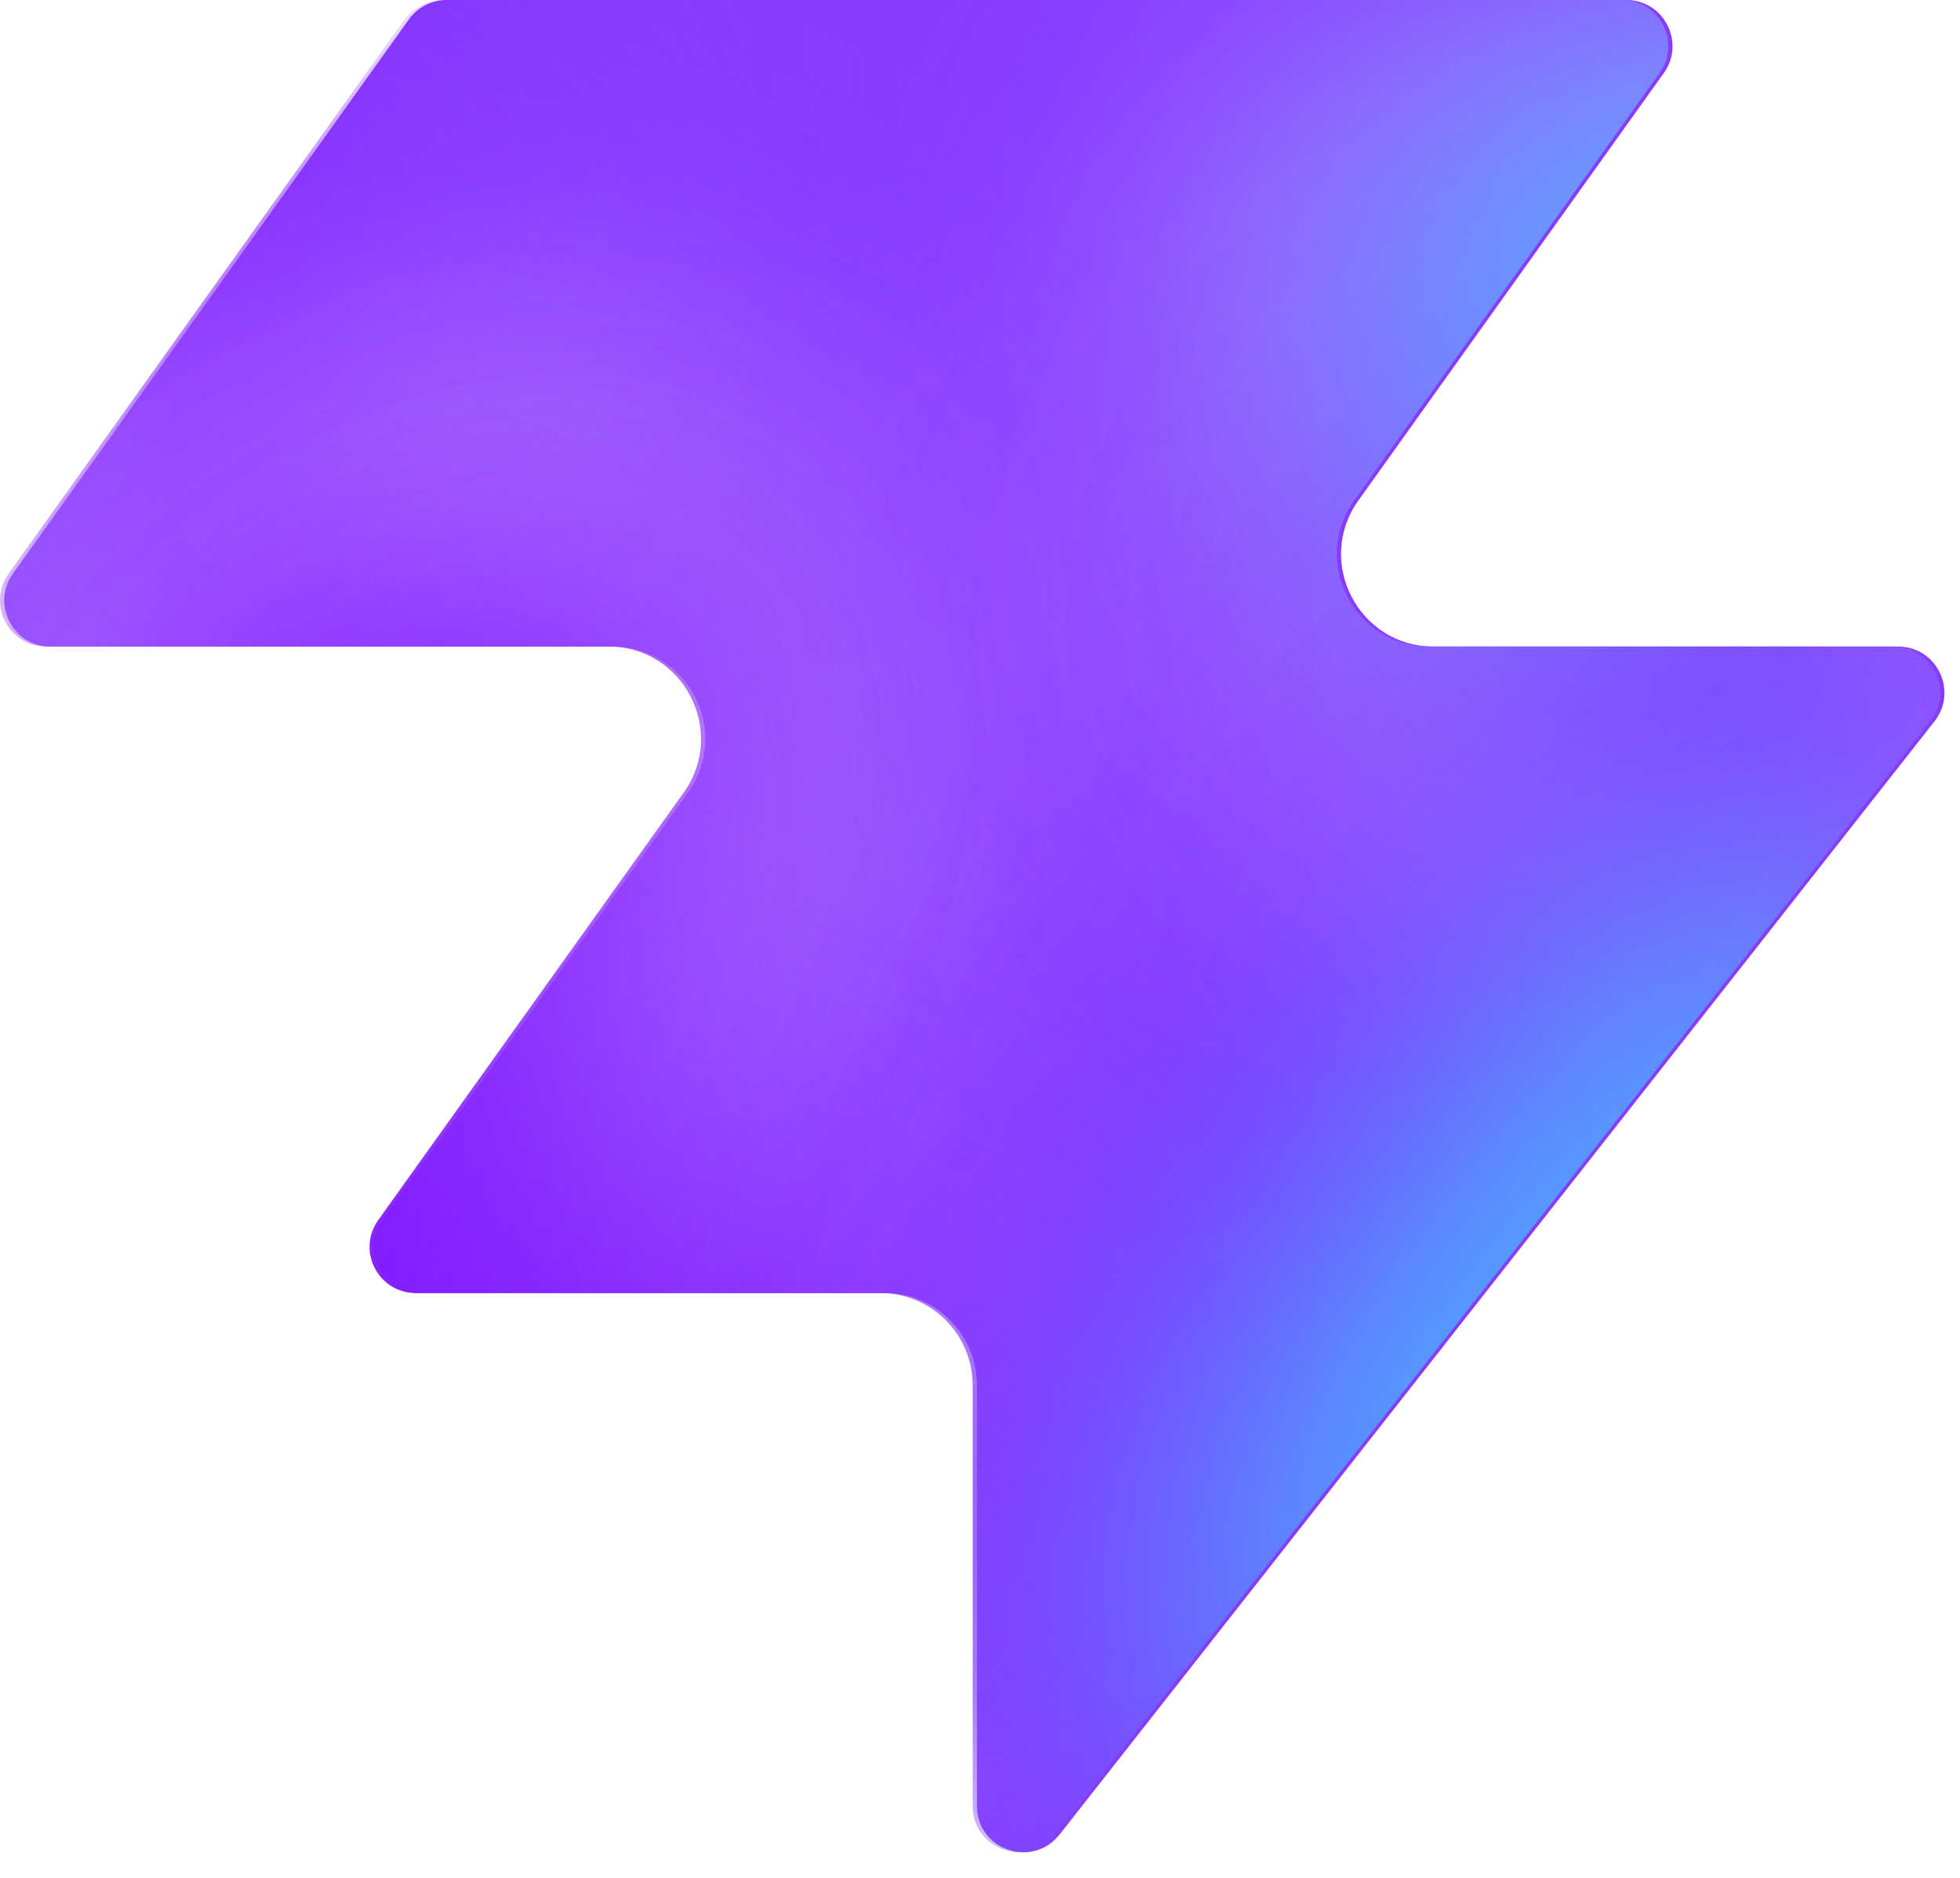
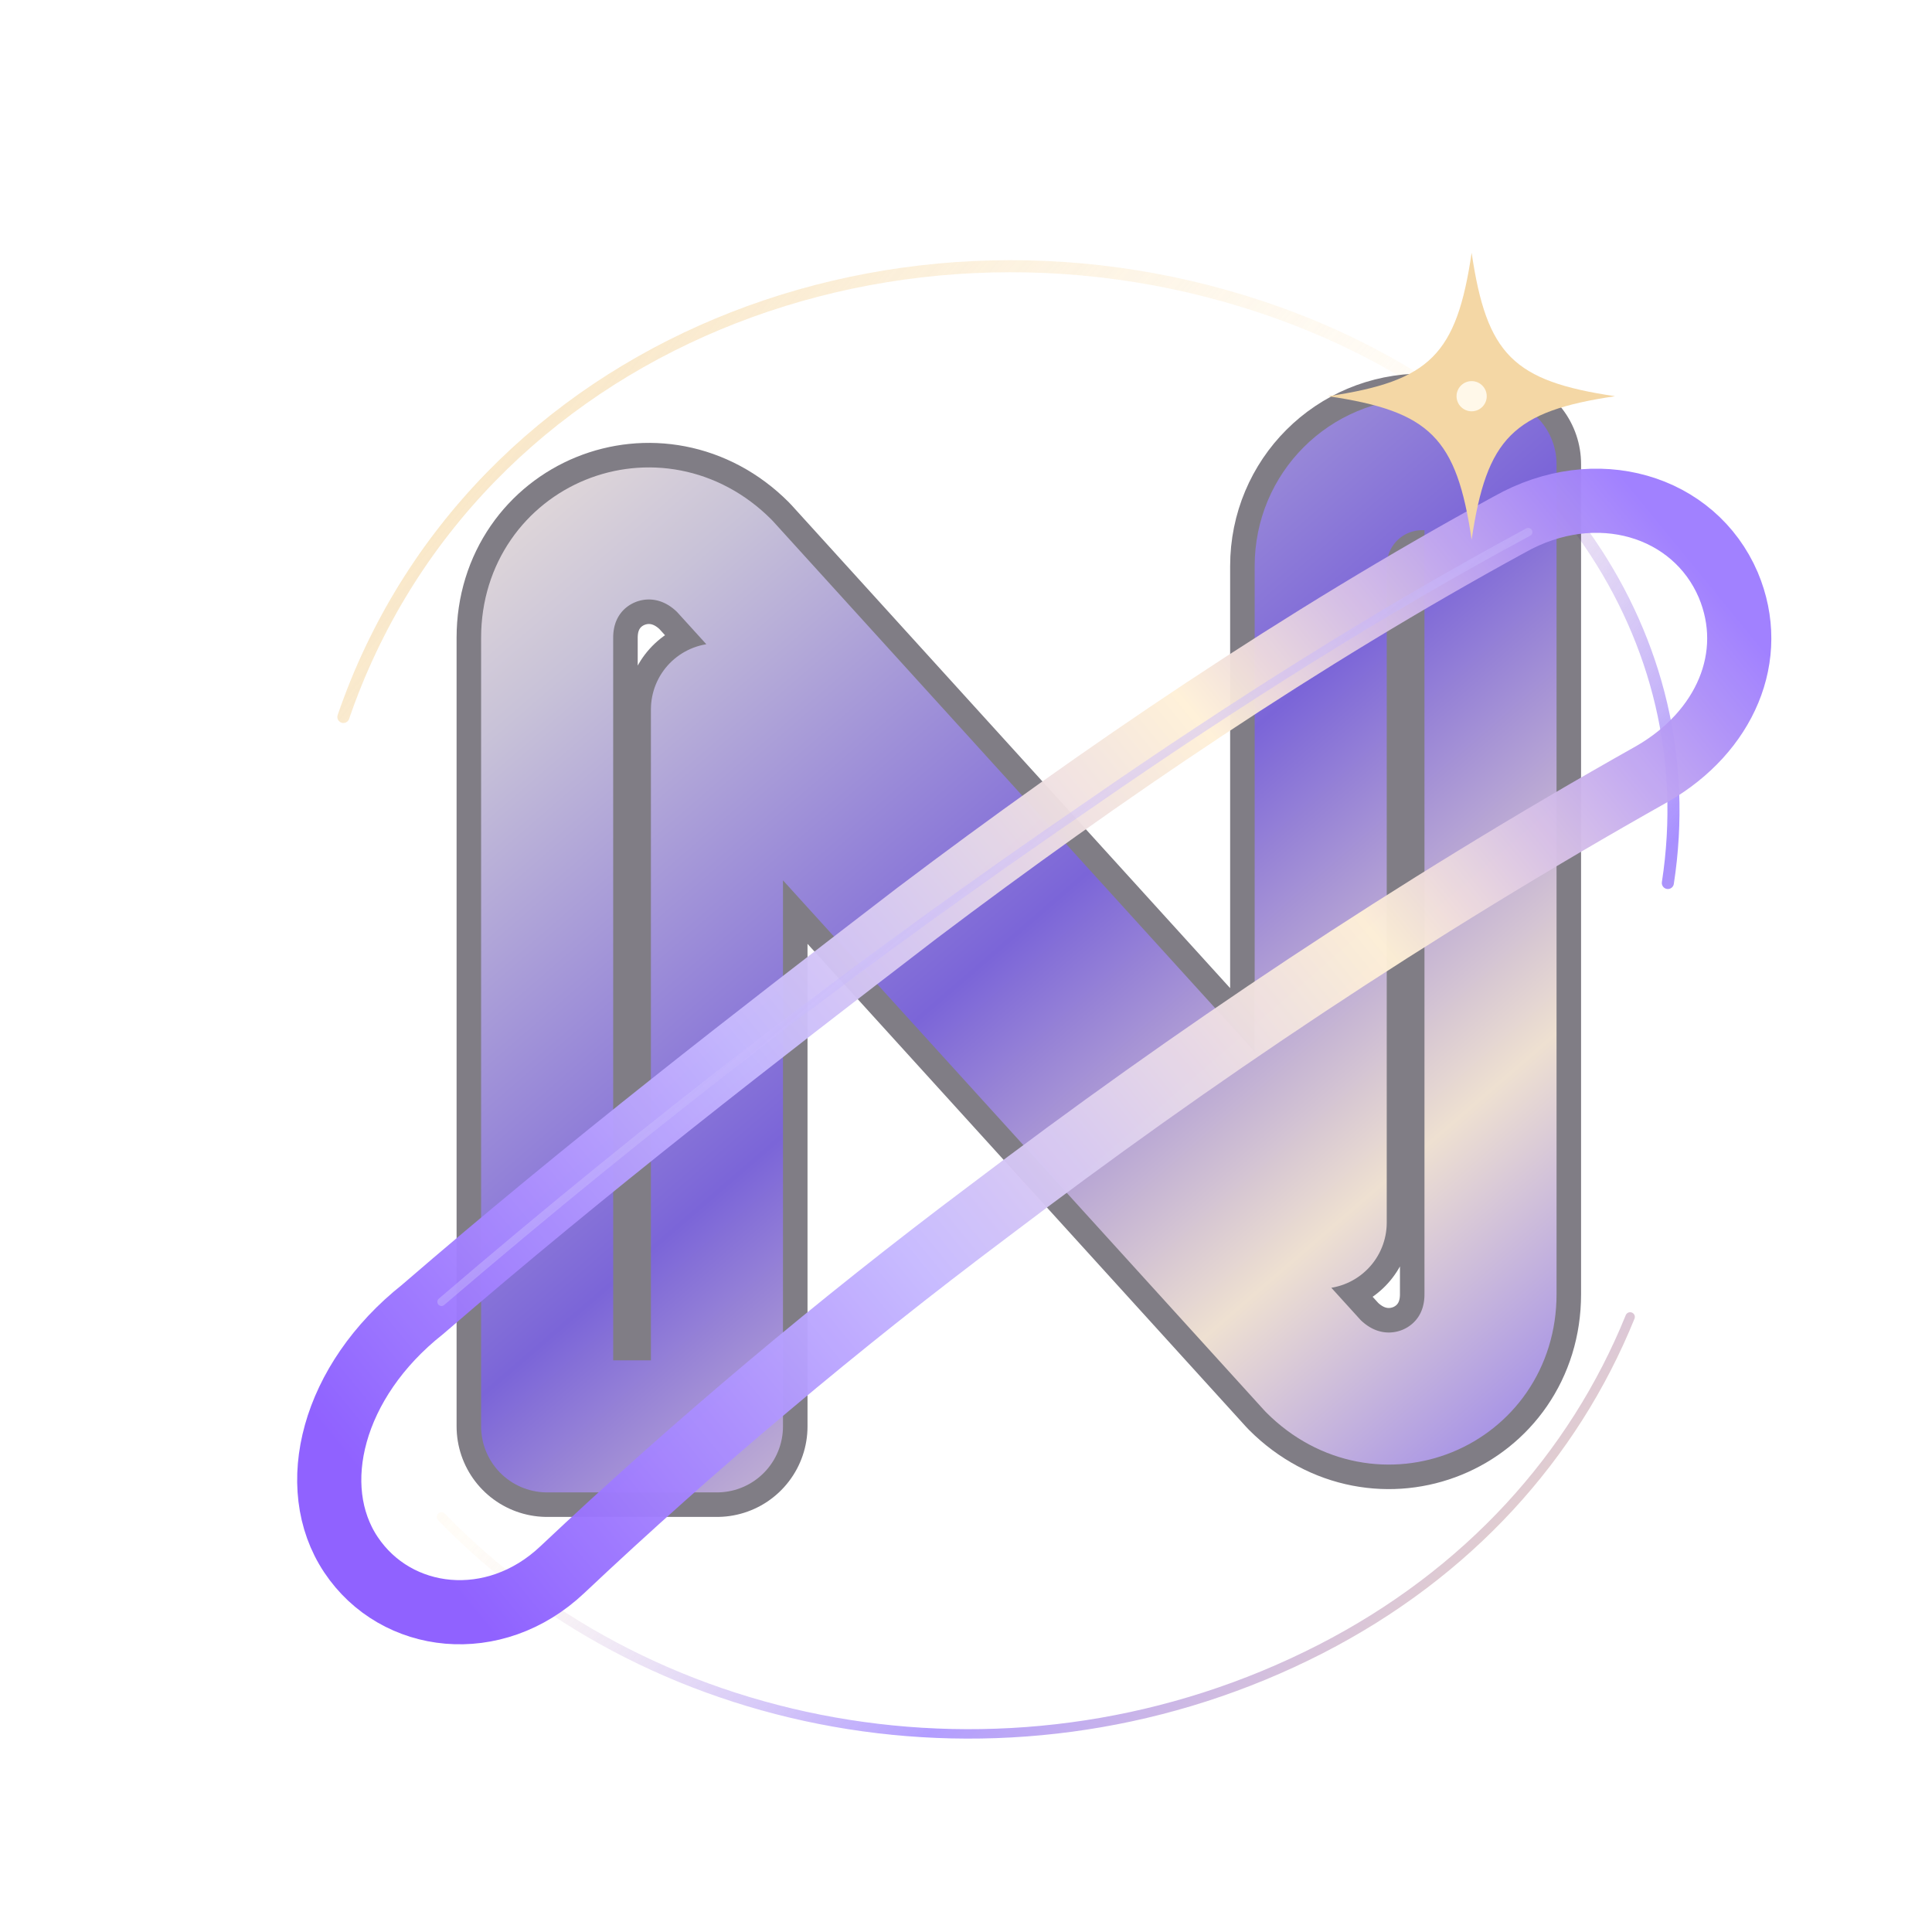
- <svg xmlns="http://www.w3.org/2000/svg" width="48" height="46" fill="none" viewBox="0 0 48 46">
-   <path fill="#863bff" d="M25.946 44.938c-.664.845-2.021.375-2.021-.698V33.937a2.26 2.26 0 0 0-2.262-2.262H10.287c-.92 0-1.456-1.04-.92-1.788l7.48-10.471c1.07-1.497 0-3.578-1.842-3.578H1.237c-.92 0-1.456-1.04-.92-1.788L10.013.474c.214-.297.556-.474.92-.474h28.894c.92 0 1.456 1.04.92 1.788l-7.48 10.471c-1.07 1.498 0 3.579 1.842 3.579h11.377c.943 0 1.473 1.088.89 1.83L25.947 44.94z" style="fill:#863bff;fill:color(display-p3 .525 .23 1);fill-opacity:1" />
-   <mask id="a" width="48" height="46" x="0" y="0" maskUnits="userSpaceOnUse" style="mask-type:alpha">
-     <path fill="#000" d="M25.842 44.938c-.664.844-2.021.375-2.021-.698V33.937a2.26 2.26 0 0 0-2.262-2.262H10.183c-.92 0-1.456-1.04-.92-1.788l7.48-10.471c1.07-1.498 0-3.579-1.842-3.579H1.133c-.92 0-1.456-1.04-.92-1.787L9.91.473c.214-.297.556-.474.92-.474h28.894c.92 0 1.456 1.04.92 1.788l-7.48 10.471c-1.07 1.498 0 3.578 1.842 3.578h11.377c.943 0 1.473 1.088.89 1.832L25.843 44.94z" style="fill:#000;fill-opacity:1" />
-   </mask>
-   <g mask="url(#a)">
-     <g filter="url(#b)">
-       <ellipse cx="5.508" cy="14.704" fill="#ede6ff" rx="5.508" ry="14.704" style="fill:#ede6ff;fill:color(display-p3 .927 .903 1);fill-opacity:1" transform="matrix(.00324 1 1 -.00324 -4.47 31.516)" />
-     </g>
-     <g filter="url(#c)">
-       <ellipse cx="10.399" cy="29.851" fill="#ede6ff" rx="10.399" ry="29.851" style="fill:#ede6ff;fill:color(display-p3 .927 .903 1);fill-opacity:1" transform="matrix(.00324 1 1 -.00324 -39.328 7.883)" />
-     </g>
-     <g filter="url(#d)">
-       <ellipse cx="5.508" cy="30.487" fill="#7e14ff" rx="5.508" ry="30.487" style="fill:#7e14ff;fill:color(display-p3 .492 .077 1);fill-opacity:1" transform="rotate(89.814 -25.913 -14.639)scale(1 -1)" />
-     </g>
-     <g filter="url(#e)">
-       <ellipse cx="5.508" cy="30.599" fill="#7e14ff" rx="5.508" ry="30.599" style="fill:#7e14ff;fill:color(display-p3 .492 .077 1);fill-opacity:1" transform="rotate(89.814 -32.644 -3.334)scale(1 -1)" />
-     </g>
-     <g filter="url(#f)">
-       <ellipse cx="5.508" cy="30.599" fill="#7e14ff" rx="5.508" ry="30.599" style="fill:#7e14ff;fill:color(display-p3 .492 .077 1);fill-opacity:1" transform="matrix(.00324 1 1 -.00324 -34.34 30.47)" />
-     </g>
-     <g filter="url(#g)">
-       <ellipse cx="14.072" cy="22.078" fill="#ede6ff" rx="14.072" ry="22.078" style="fill:#ede6ff;fill:color(display-p3 .927 .903 1);fill-opacity:1" transform="rotate(93.35 24.506 48.493)scale(-1 1)" />
-     </g>
-     <g filter="url(#h)">
-       <ellipse cx="3.47" cy="21.501" fill="#7e14ff" rx="3.47" ry="21.501" style="fill:#7e14ff;fill:color(display-p3 .492 .077 1);fill-opacity:1" transform="rotate(89.009 28.708 47.59)scale(-1 1)" />
-     </g>
-     <g filter="url(#i)">
-       <ellipse cx="3.47" cy="21.501" fill="#7e14ff" rx="3.47" ry="21.501" style="fill:#7e14ff;fill:color(display-p3 .492 .077 1);fill-opacity:1" transform="rotate(89.009 28.708 47.59)scale(-1 1)" />
-     </g>
-     <g filter="url(#j)">
-       <ellipse cx=".387" cy="8.972" fill="#7e14ff" rx="4.407" ry="29.108" style="fill:#7e14ff;fill:color(display-p3 .492 .077 1);fill-opacity:1" transform="rotate(39.51 .387 8.972)" />
-     </g>
-     <g filter="url(#k)">
-       <ellipse cx="47.523" cy="-6.092" fill="#7e14ff" rx="4.407" ry="29.108" style="fill:#7e14ff;fill:color(display-p3 .492 .077 1);fill-opacity:1" transform="rotate(37.892 47.523 -6.092)" />
-     </g>
-     <g filter="url(#l)">
-       <ellipse cx="41.412" cy="6.333" fill="#47bfff" rx="5.971" ry="9.665" style="fill:#47bfff;fill:color(display-p3 .28 .748 1);fill-opacity:1" transform="rotate(37.892 41.412 6.333)" />
-     </g>
-     <g filter="url(#m)">
-       <ellipse cx="-1.879" cy="38.332" fill="#7e14ff" rx="4.407" ry="29.108" style="fill:#7e14ff;fill:color(display-p3 .492 .077 1);fill-opacity:1" transform="rotate(37.892 -1.88 38.332)" />
-     </g>
-     <g filter="url(#n)">
-       <ellipse cx="-1.879" cy="38.332" fill="#7e14ff" rx="4.407" ry="29.108" style="fill:#7e14ff;fill:color(display-p3 .492 .077 1);fill-opacity:1" transform="rotate(37.892 -1.88 38.332)" />
-     </g>
-     <g filter="url(#o)">
-       <ellipse cx="35.651" cy="29.907" fill="#7e14ff" rx="4.407" ry="29.108" style="fill:#7e14ff;fill:color(display-p3 .492 .077 1);fill-opacity:1" transform="rotate(37.892 35.651 29.907)" />
-     </g>
-     <g filter="url(#p)">
-       <ellipse cx="38.418" cy="32.4" fill="#47bfff" rx="5.971" ry="15.297" style="fill:#47bfff;fill:color(display-p3 .28 .748 1);fill-opacity:1" transform="rotate(37.892 38.418 32.4)" />
-     </g>
-   </g>
+ <svg xmlns="http://www.w3.org/2000/svg" viewBox="0 0 512 512" role="img" aria-labelledby="title desc">
  <defs>
-     <filter id="b" width="60.045" height="41.654" x="-19.77" y="16.149" color-interpolation-filters="sRGB" filterUnits="userSpaceOnUse">
-       <feFlood flood-opacity="0" result="BackgroundImageFix" />
-       <feBlend in="SourceGraphic" in2="BackgroundImageFix" result="shape" />
-       <feGaussianBlur result="effect1_foregroundBlur_2002_17158" stdDeviation="7.659" />
-     </filter>
-     <filter id="c" width="90.34" height="51.437" x="-54.613" y="-7.533" color-interpolation-filters="sRGB" filterUnits="userSpaceOnUse">
-       <feFlood flood-opacity="0" result="BackgroundImageFix" />
-       <feBlend in="SourceGraphic" in2="BackgroundImageFix" result="shape" />
-       <feGaussianBlur result="effect1_foregroundBlur_2002_17158" stdDeviation="7.659" />
-     </filter>
-     <filter id="d" width="79.355" height="29.4" x="-49.64" y="2.03" color-interpolation-filters="sRGB" filterUnits="userSpaceOnUse">
-       <feFlood flood-opacity="0" result="BackgroundImageFix" />
-       <feBlend in="SourceGraphic" in2="BackgroundImageFix" result="shape" />
-       <feGaussianBlur result="effect1_foregroundBlur_2002_17158" stdDeviation="4.596" />
-     </filter>
-     <filter id="e" width="79.579" height="29.4" x="-45.045" y="20.029" color-interpolation-filters="sRGB" filterUnits="userSpaceOnUse">
-       <feFlood flood-opacity="0" result="BackgroundImageFix" />
-       <feBlend in="SourceGraphic" in2="BackgroundImageFix" result="shape" />
-       <feGaussianBlur result="effect1_foregroundBlur_2002_17158" stdDeviation="4.596" />
-     </filter>
-     <filter id="f" width="79.579" height="29.4" x="-43.513" y="21.178" color-interpolation-filters="sRGB" filterUnits="userSpaceOnUse">
-       <feFlood flood-opacity="0" result="BackgroundImageFix" />
-       <feBlend in="SourceGraphic" in2="BackgroundImageFix" result="shape" />
-       <feGaussianBlur result="effect1_foregroundBlur_2002_17158" stdDeviation="4.596" />
-     </filter>
-     <filter id="g" width="74.749" height="58.852" x="15.756" y="-17.901" color-interpolation-filters="sRGB" filterUnits="userSpaceOnUse">
-       <feFlood flood-opacity="0" result="BackgroundImageFix" />
-       <feBlend in="SourceGraphic" in2="BackgroundImageFix" result="shape" />
-       <feGaussianBlur result="effect1_foregroundBlur_2002_17158" stdDeviation="7.659" />
-     </filter>
-     <filter id="h" width="61.377" height="25.362" x="23.548" y="2.284" color-interpolation-filters="sRGB" filterUnits="userSpaceOnUse">
-       <feFlood flood-opacity="0" result="BackgroundImageFix" />
-       <feBlend in="SourceGraphic" in2="BackgroundImageFix" result="shape" />
-       <feGaussianBlur result="effect1_foregroundBlur_2002_17158" stdDeviation="4.596" />
-     </filter>
-     <filter id="i" width="61.377" height="25.362" x="23.548" y="2.284" color-interpolation-filters="sRGB" filterUnits="userSpaceOnUse">
-       <feFlood flood-opacity="0" result="BackgroundImageFix" />
-       <feBlend in="SourceGraphic" in2="BackgroundImageFix" result="shape" />
-       <feGaussianBlur result="effect1_foregroundBlur_2002_17158" stdDeviation="4.596" />
-     </filter>
-     <filter id="j" width="56.045" height="63.649" x="-27.636" y="-22.853" color-interpolation-filters="sRGB" filterUnits="userSpaceOnUse">
-       <feFlood flood-opacity="0" result="BackgroundImageFix" />
-       <feBlend in="SourceGraphic" in2="BackgroundImageFix" result="shape" />
-       <feGaussianBlur result="effect1_foregroundBlur_2002_17158" stdDeviation="4.596" />
-     </filter>
-     <filter id="k" width="54.814" height="64.646" x="20.116" y="-38.415" color-interpolation-filters="sRGB" filterUnits="userSpaceOnUse">
-       <feFlood flood-opacity="0" result="BackgroundImageFix" />
-       <feBlend in="SourceGraphic" in2="BackgroundImageFix" result="shape" />
-       <feGaussianBlur result="effect1_foregroundBlur_2002_17158" stdDeviation="4.596" />
-     </filter>
-     <filter id="l" width="33.541" height="35.313" x="24.641" y="-11.323" color-interpolation-filters="sRGB" filterUnits="userSpaceOnUse">
-       <feFlood flood-opacity="0" result="BackgroundImageFix" />
-       <feBlend in="SourceGraphic" in2="BackgroundImageFix" result="shape" />
-       <feGaussianBlur result="effect1_foregroundBlur_2002_17158" stdDeviation="4.596" />
-     </filter>
-     <filter id="m" width="54.814" height="64.646" x="-29.286" y="6.009" color-interpolation-filters="sRGB" filterUnits="userSpaceOnUse">
-       <feFlood flood-opacity="0" result="BackgroundImageFix" />
-       <feBlend in="SourceGraphic" in2="BackgroundImageFix" result="shape" />
-       <feGaussianBlur result="effect1_foregroundBlur_2002_17158" stdDeviation="4.596" />
-     </filter>
-     <filter id="n" width="54.814" height="64.646" x="-29.286" y="6.009" color-interpolation-filters="sRGB" filterUnits="userSpaceOnUse">
-       <feFlood flood-opacity="0" result="BackgroundImageFix" />
-       <feBlend in="SourceGraphic" in2="BackgroundImageFix" result="shape" />
-       <feGaussianBlur result="effect1_foregroundBlur_2002_17158" stdDeviation="4.596" />
-     </filter>
-     <filter id="o" width="54.814" height="64.646" x="8.244" y="-2.416" color-interpolation-filters="sRGB" filterUnits="userSpaceOnUse">
-       <feFlood flood-opacity="0" result="BackgroundImageFix" />
-       <feBlend in="SourceGraphic" in2="BackgroundImageFix" result="shape" />
-       <feGaussianBlur result="effect1_foregroundBlur_2002_17158" stdDeviation="4.596" />
-     </filter>
-     <filter id="p" width="39.409" height="43.623" x="18.713" y="10.588" color-interpolation-filters="sRGB" filterUnits="userSpaceOnUse">
-       <feFlood flood-opacity="0" result="BackgroundImageFix" />
-       <feBlend in="SourceGraphic" in2="BackgroundImageFix" result="shape" />
-       <feGaussianBlur result="effect1_foregroundBlur_2002_17158" stdDeviation="4.596" />
-     </filter>
+     <linearGradient id="ribbonA" x1="105" y1="90" x2="390" y2="420" gradientUnits="userSpaceOnUse">
+       <stop offset="0" stop-color="#fff3dc" />
+       <stop offset=".22" stop-color="#c8c2d8" />
+       <stop offset=".52" stop-color="#7b65d8" />
+       <stop offset=".78" stop-color="#eee0d1" />
+       <stop offset="1" stop-color="#8e78ed" />
+     </linearGradient>
+     <linearGradient id="ribbonB" x1="95" y1="390" x2="425" y2="120" gradientUnits="userSpaceOnUse">
+       <stop offset="0" stop-color="#8b5cff" />
+       <stop offset=".35" stop-color="#c6b8ff" />
+       <stop offset=".7" stop-color="#fff0d7" />
+       <stop offset="1" stop-color="#9d7cff" />
+     </linearGradient>
+     <linearGradient id="orbit" x1="80" y1="110" x2="440" y2="410" gradientUnits="userSpaceOnUse">
+       <stop stop-color="#f4d8a6" />
+       <stop offset=".48" stop-color="#fff0d6" stop-opacity=".25" />
+       <stop offset=".75" stop-color="#9274ff" />
+       <stop offset="1" stop-color="#f1d5a0" />
+     </linearGradient>
+     <linearGradient id="edge" x1="120" y1="100" x2="380" y2="410" gradientUnits="userSpaceOnUse">
+       <stop stop-color="#fff8eb" stop-opacity=".95" />
+       <stop offset=".5" stop-color="#c5b6ff" stop-opacity=".5" />
+       <stop offset="1" stop-color="#fff0d7" stop-opacity=".85" />
+     </linearGradient>
  </defs>
+   <path d="M91 190C125 91 239 47 339 83c72 26 113 86 103 151" fill="none" stroke="url(#orbit)" stroke-width="3.2" stroke-linecap="round" opacity=".8" />
+   <path d="M117 402c57 59 153 76 233 35 39-20 67-51 82-88" fill="none" stroke="url(#orbit)" stroke-width="2.5" stroke-linecap="round" opacity=".7" />
+   <path d="M145 378V169c0-25 29-37 47-19l158 174V150c0-15 12-27 27-27h18v220c0 25-29 37-47 19L190 188v190z" fill="none" stroke="#171321" stroke-width="48" stroke-linejoin="round" stroke-linecap="round" opacity=".55" />
+   <path d="M145 378V169c0-25 29-37 47-19l158 174V150c0-15 12-27 27-27h18v220c0 25-29 37-47 19L190 188v190z" fill="none" stroke="url(#ribbonA)" stroke-width="35" stroke-linejoin="round" stroke-linecap="round" />
+   <path d="M112 347c44-38 88-72 131-105 49-37 102-73 157-103 23-13 49-5 58 16 8 19-1 39-20 50-64 36-122 75-176 116-40 30-78 62-113 95-18 17-44 14-56-4-12-18-5-46 19-65z" fill="none" stroke="url(#ribbonB)" stroke-width="17" stroke-linecap="round" opacity=".96" />
+   <path d="M117 345c56-48 112-91 172-132 39-27 77-51 116-72" fill="none" stroke="url(#edge)" stroke-width="2.2" stroke-linecap="round" opacity=".85" />
+   <path d="M390 67c4 27 11 34 38 38-27 4-34 11-38 38-4-27-11-34-38-38 27-4 34-11 38-38z" fill="#f4d7a5" />
+   <circle cx="390" cy="105" r="4" fill="#fff8e9" />
</svg>
